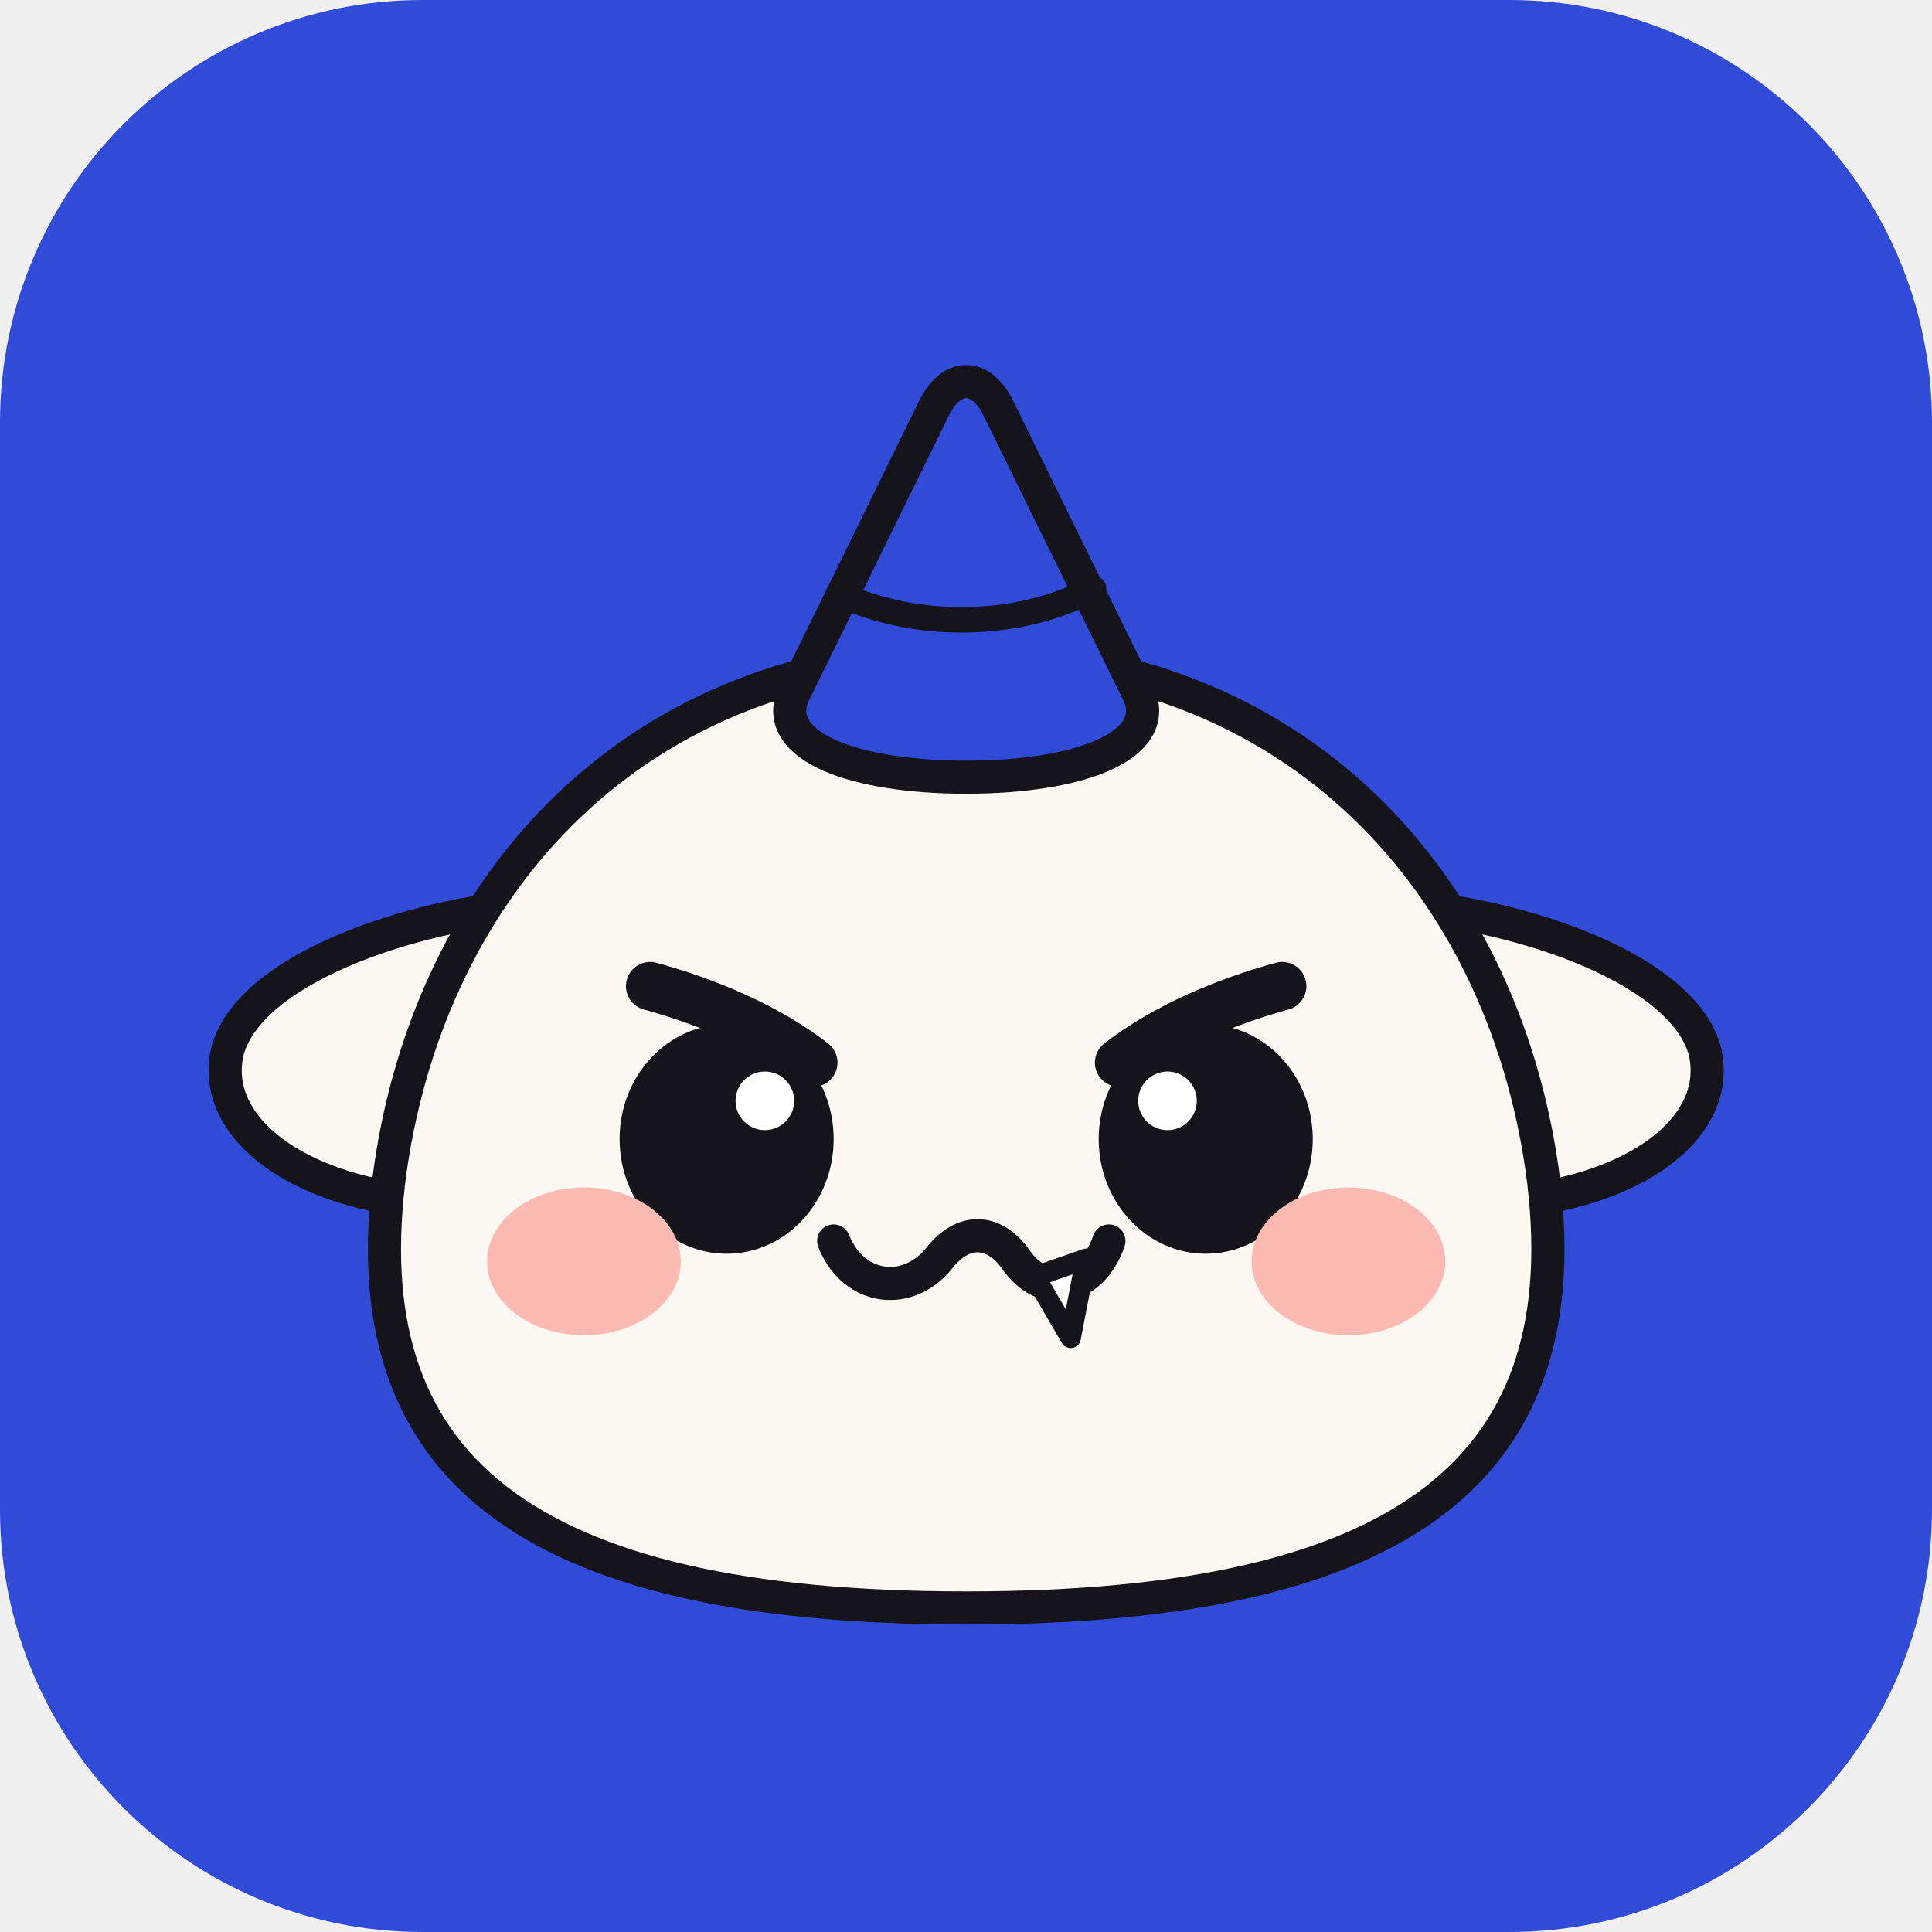
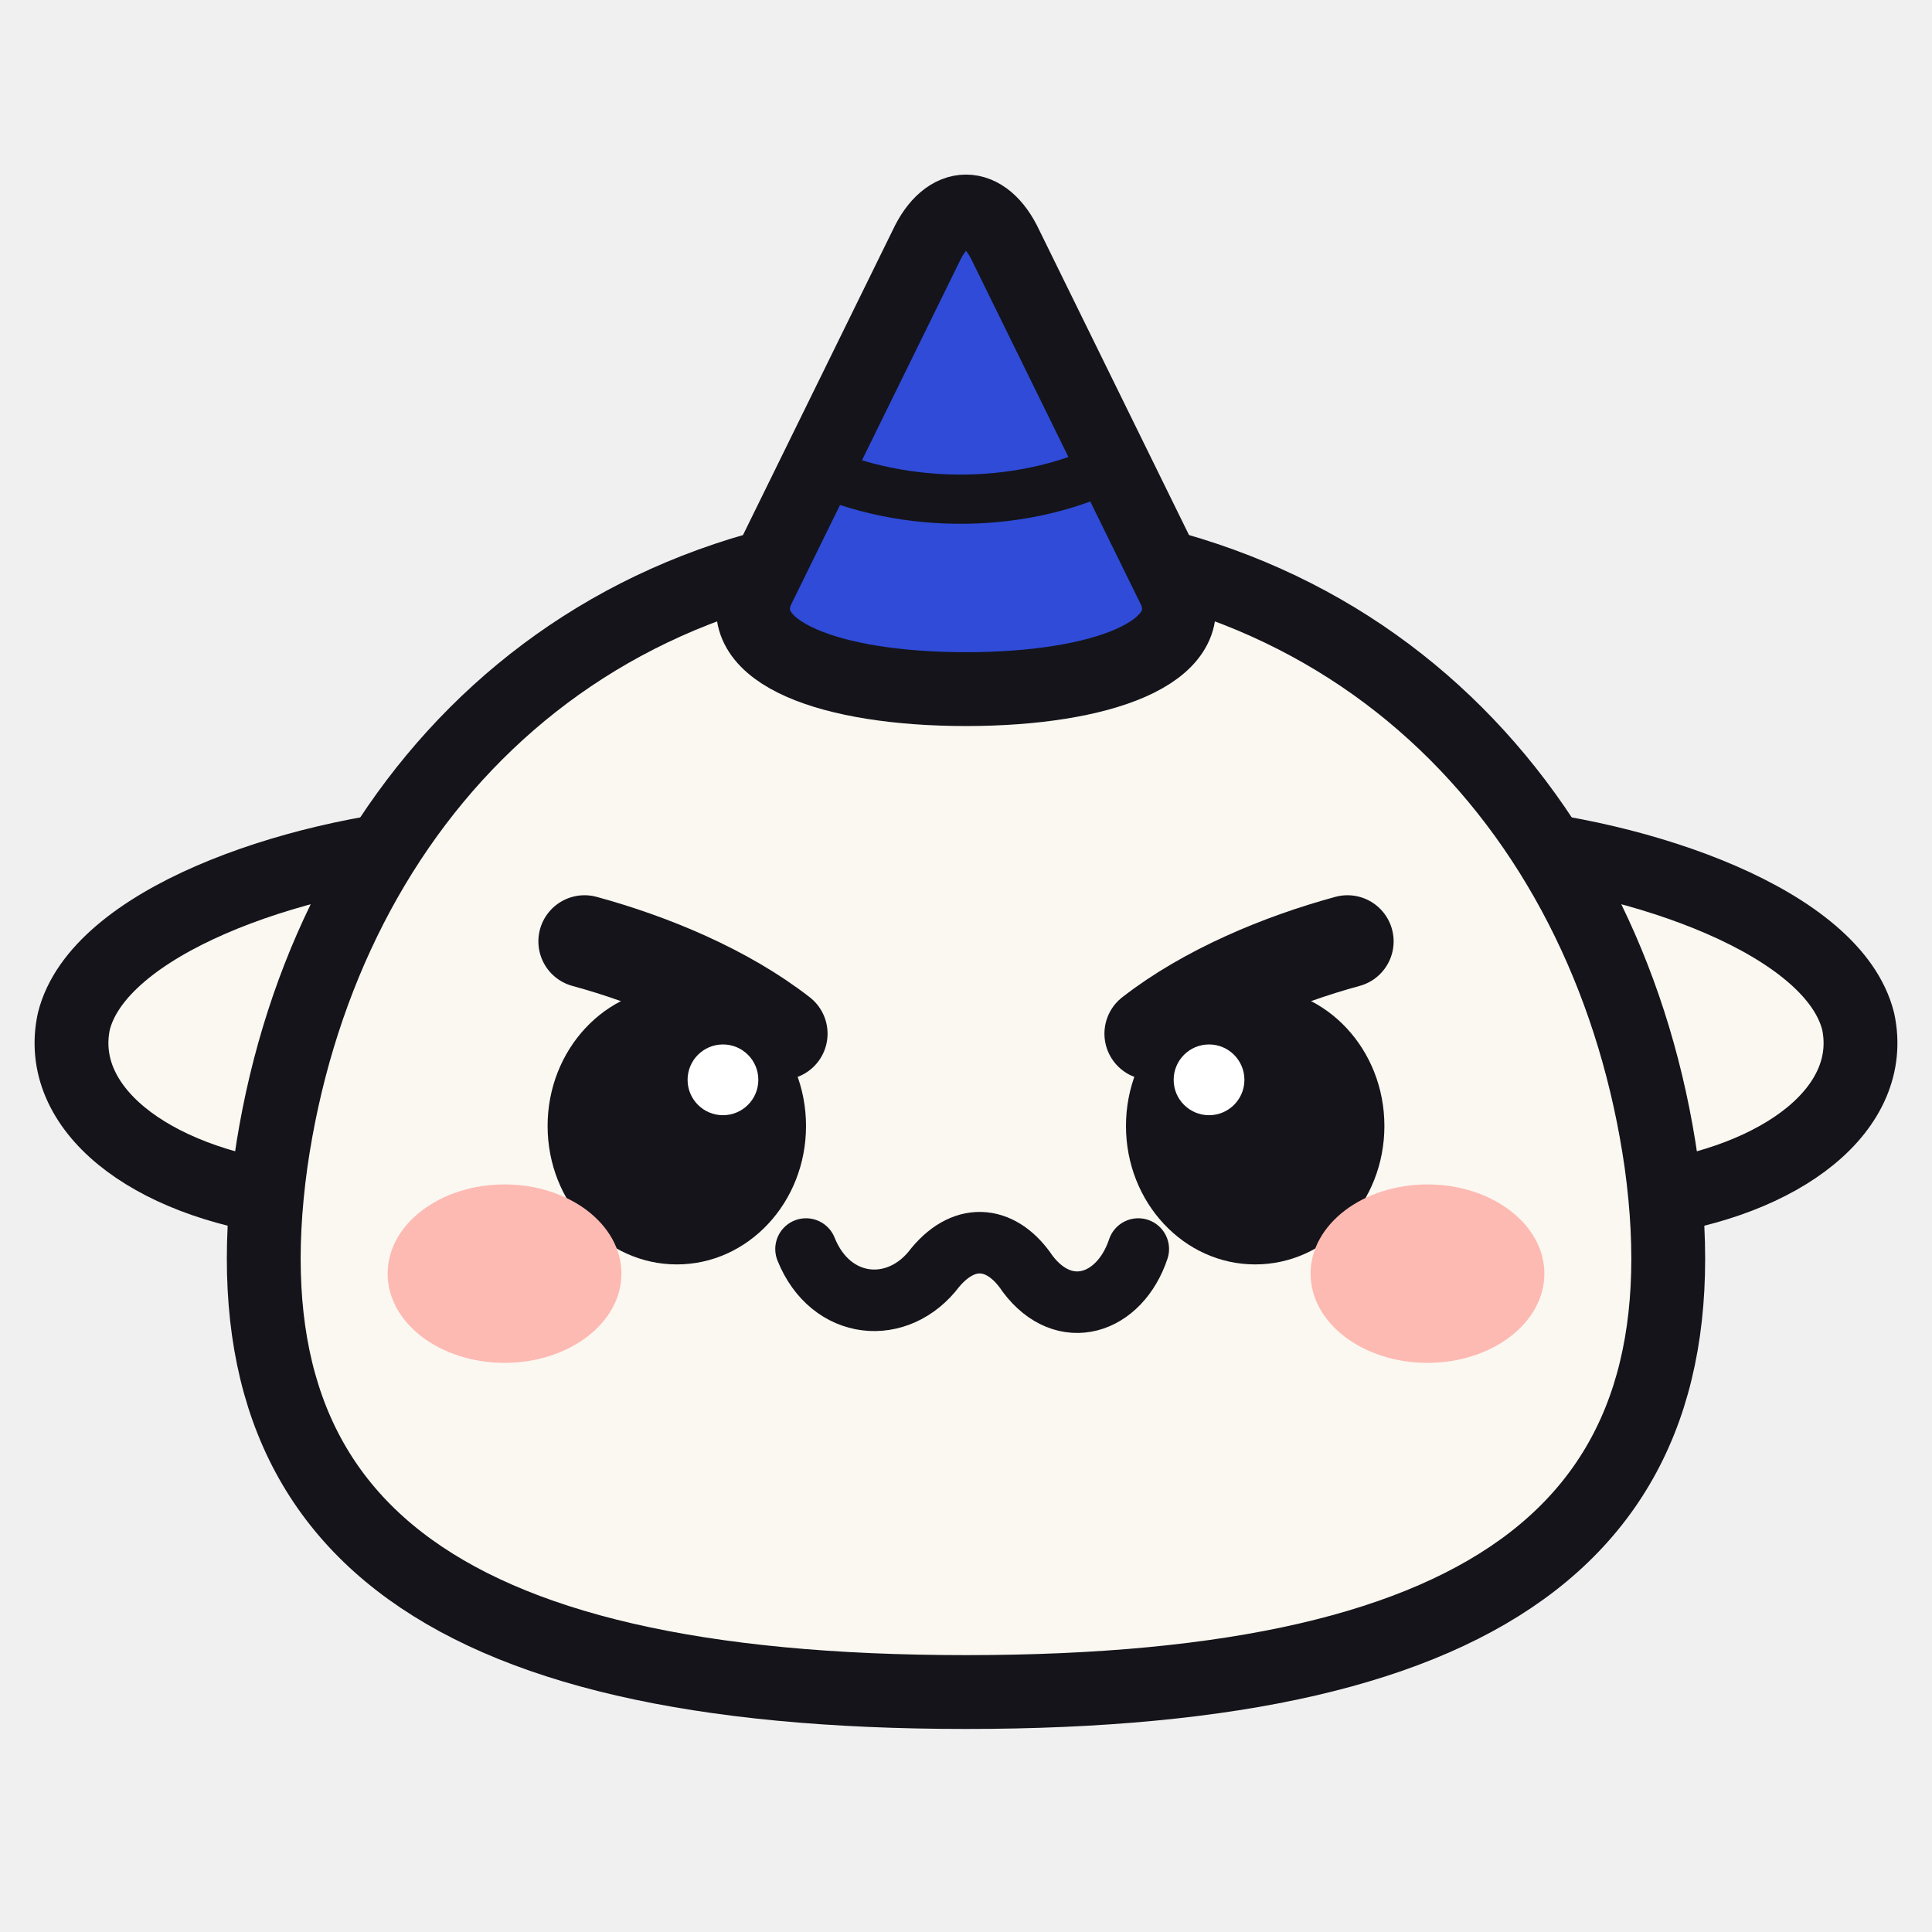
- <svg xmlns="http://www.w3.org/2000/svg" viewBox="0 0 64 64">
-   <rect width="64" height="64" rx="14" fill="#2f4bd8" />
-   <g transform="translate(6.68 11.90) scale(0.08442)">
-     <g stroke="#14141a" stroke-width="13" stroke-linejoin="round" stroke-linecap="round">
-       <path fill="#fbf8f1" d="M132 214 C 80 218 18 240 10 272 C 4 300 34 324 80 330 C 100 332 116 330 124 326 Z" />
-       <path fill="#fbf8f1" d="M468 214 C 520 218 582 240 590 272 C 596 300 566 324 520 330 C 500 332 484 330 476 326 Z" />
-       <path fill="#fbf8f1" d="M300 116 C 430 116 510 206 526 318 C 542 434 474 490 300 490 C 126 490 58 434 74 318 C 90 206 170 116 300 116 Z" />
-       <path fill="#2f4bd8" d="M287 20 C 294 5 306 5 313 20 L 368 132 C 376 152 344 164 300 164 C 256 164 224 152 232 132 Z" />
-       <path fill="none" stroke-width="10" d="M250 92 C 280 106 320 106 350 90" />
-       <path fill="none" stroke-width="19" d="M176 246 C 198 252 222 262 240 276" />
-       <path fill="none" stroke-width="19" d="M424 246 C 402 252 378 262 360 276" />
-       <path fill="none" stroke-width="13" d="M248 346 C 256 366 278 368 290 352 C 300 340 312 342 320 354 C 332 370 350 364 356 346" />
-       <path fill="#ffffff" stroke-width="8" d="M327 360 L 347 353 L 341 384 Z" />
-     </g>
-     <ellipse cx="206" cy="306" rx="42" ry="45" fill="#14141a" />
-     <ellipse cx="394" cy="306" rx="42" ry="45" fill="#14141a" />
-     <circle cx="221" cy="291" r="11.5" fill="#fff" />
-     <circle cx="379" cy="291" r="11.5" fill="#fff" />
-     <ellipse cx="150" cy="354" rx="38" ry="29" fill="#fdbab3" />
-     <ellipse cx="450" cy="354" rx="38" ry="29" fill="#fdbab3" />
+ <svg xmlns="http://www.w3.org/2000/svg" viewBox="-14 -60 628 628">
+   <g stroke="#14141a" stroke-width="24" stroke-linejoin="round" stroke-linecap="round">
+     <path fill="#fbf8f1" d="M132 214 C 80 218 18 240 10 272 C 4 300 34 324 80 330 C 100 332 116 330 124 326 Z" />
+     <path fill="#fbf8f1" d="M468 214 C 520 218 582 240 590 272 C 596 300 566 324 520 330 C 500 332 484 330 476 326 Z" />
+     <path fill="#fbf8f1" d="M300 116 C 430 116 510 206 526 318 C 542 434 474 490 300 490 C 126 490 58 434 74 318 C 90 206 170 116 300 116 Z" />
+     <path fill="#2f4bd8" d="M287 20 C 294 5 306 5 313 20 L 368 132 C 376 152 344 164 300 164 C 256 164 224 152 232 132 Z" />
+     <path fill="none" stroke-width="16" d="M250 92 C 280 106 320 106 350 90" />
+     <path fill="none" stroke-width="30" d="M176 246 C 198 252 222 262 240 276" />
+     <path fill="none" stroke-width="30" d="M424 246 C 402 252 378 262 360 276" />
+     <path fill="none" stroke-width="20" d="M248 346 C 256 366 278 368 290 352 C 300 340 312 342 320 354 C 332 370 350 364 356 346" />
  </g>
+   <ellipse cx="206" cy="306" rx="42" ry="45" fill="#14141a" />
+   <ellipse cx="394" cy="306" rx="42" ry="45" fill="#14141a" />
+   <circle cx="221" cy="291" r="11.5" fill="#fff" />
+   <circle cx="379" cy="291" r="11.5" fill="#fff" />
+   <ellipse cx="150" cy="354" rx="38" ry="29" fill="#fdbab3" />
+   <ellipse cx="450" cy="354" rx="38" ry="29" fill="#fdbab3" />
</svg>
